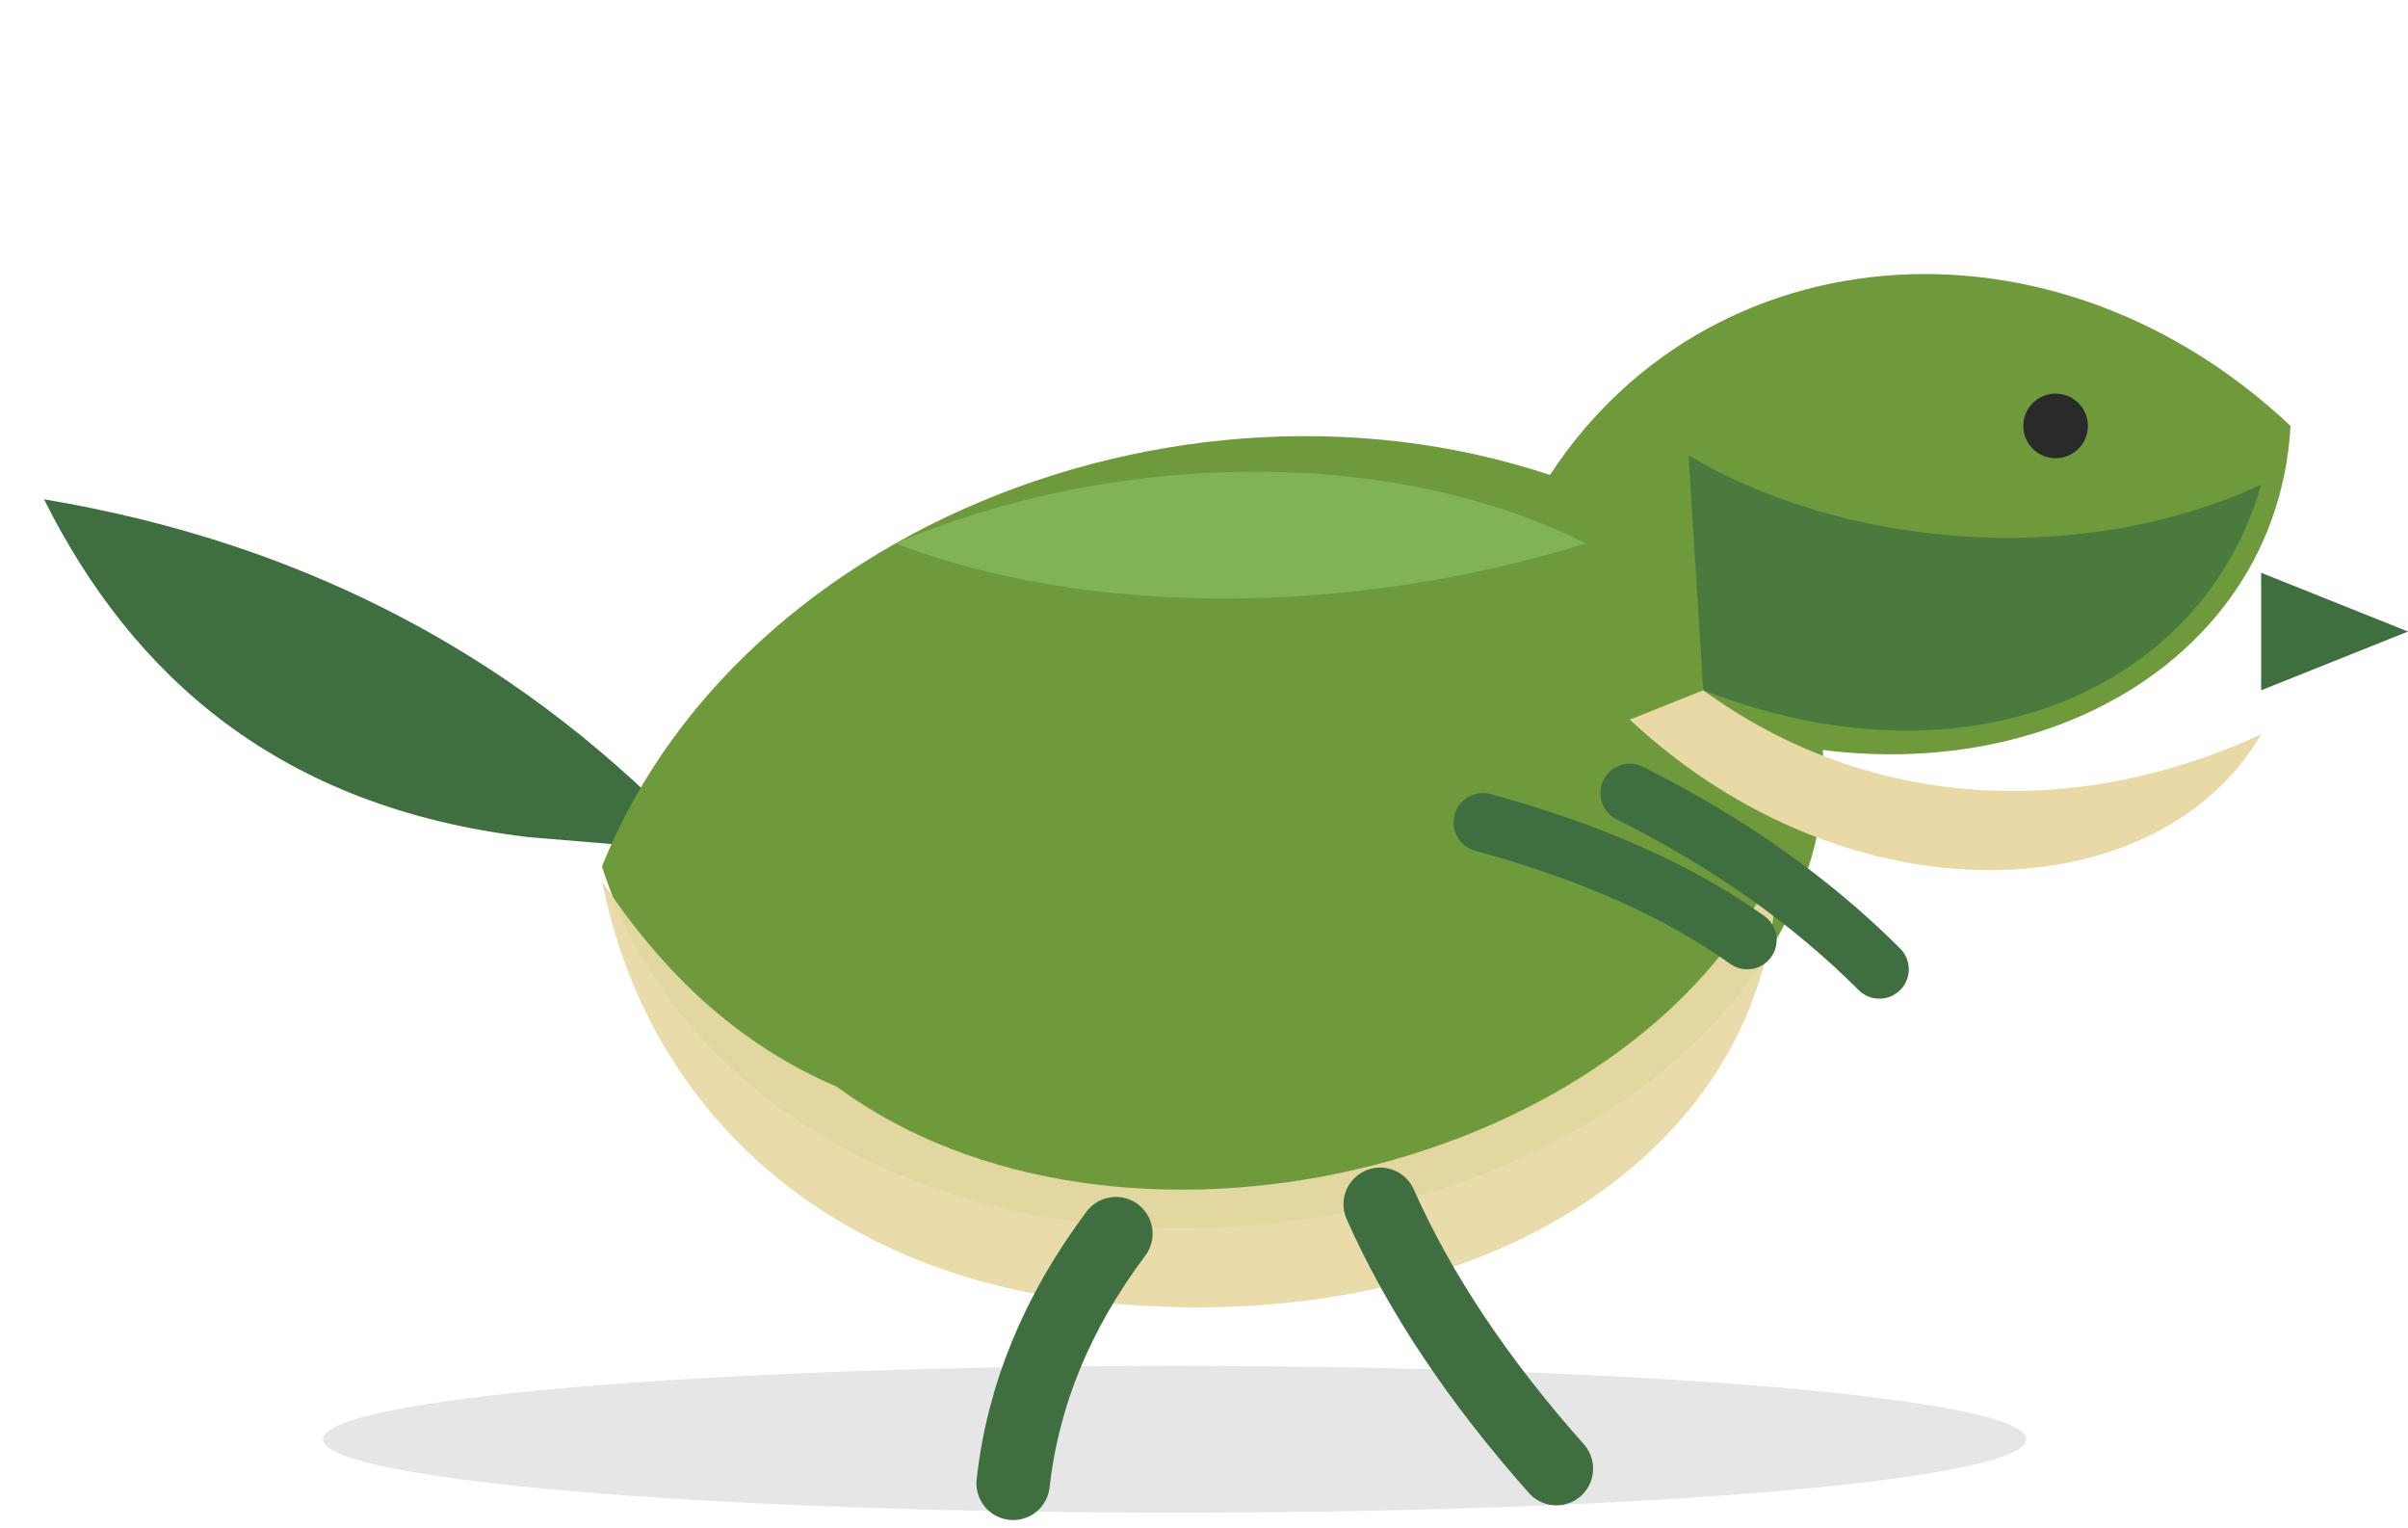
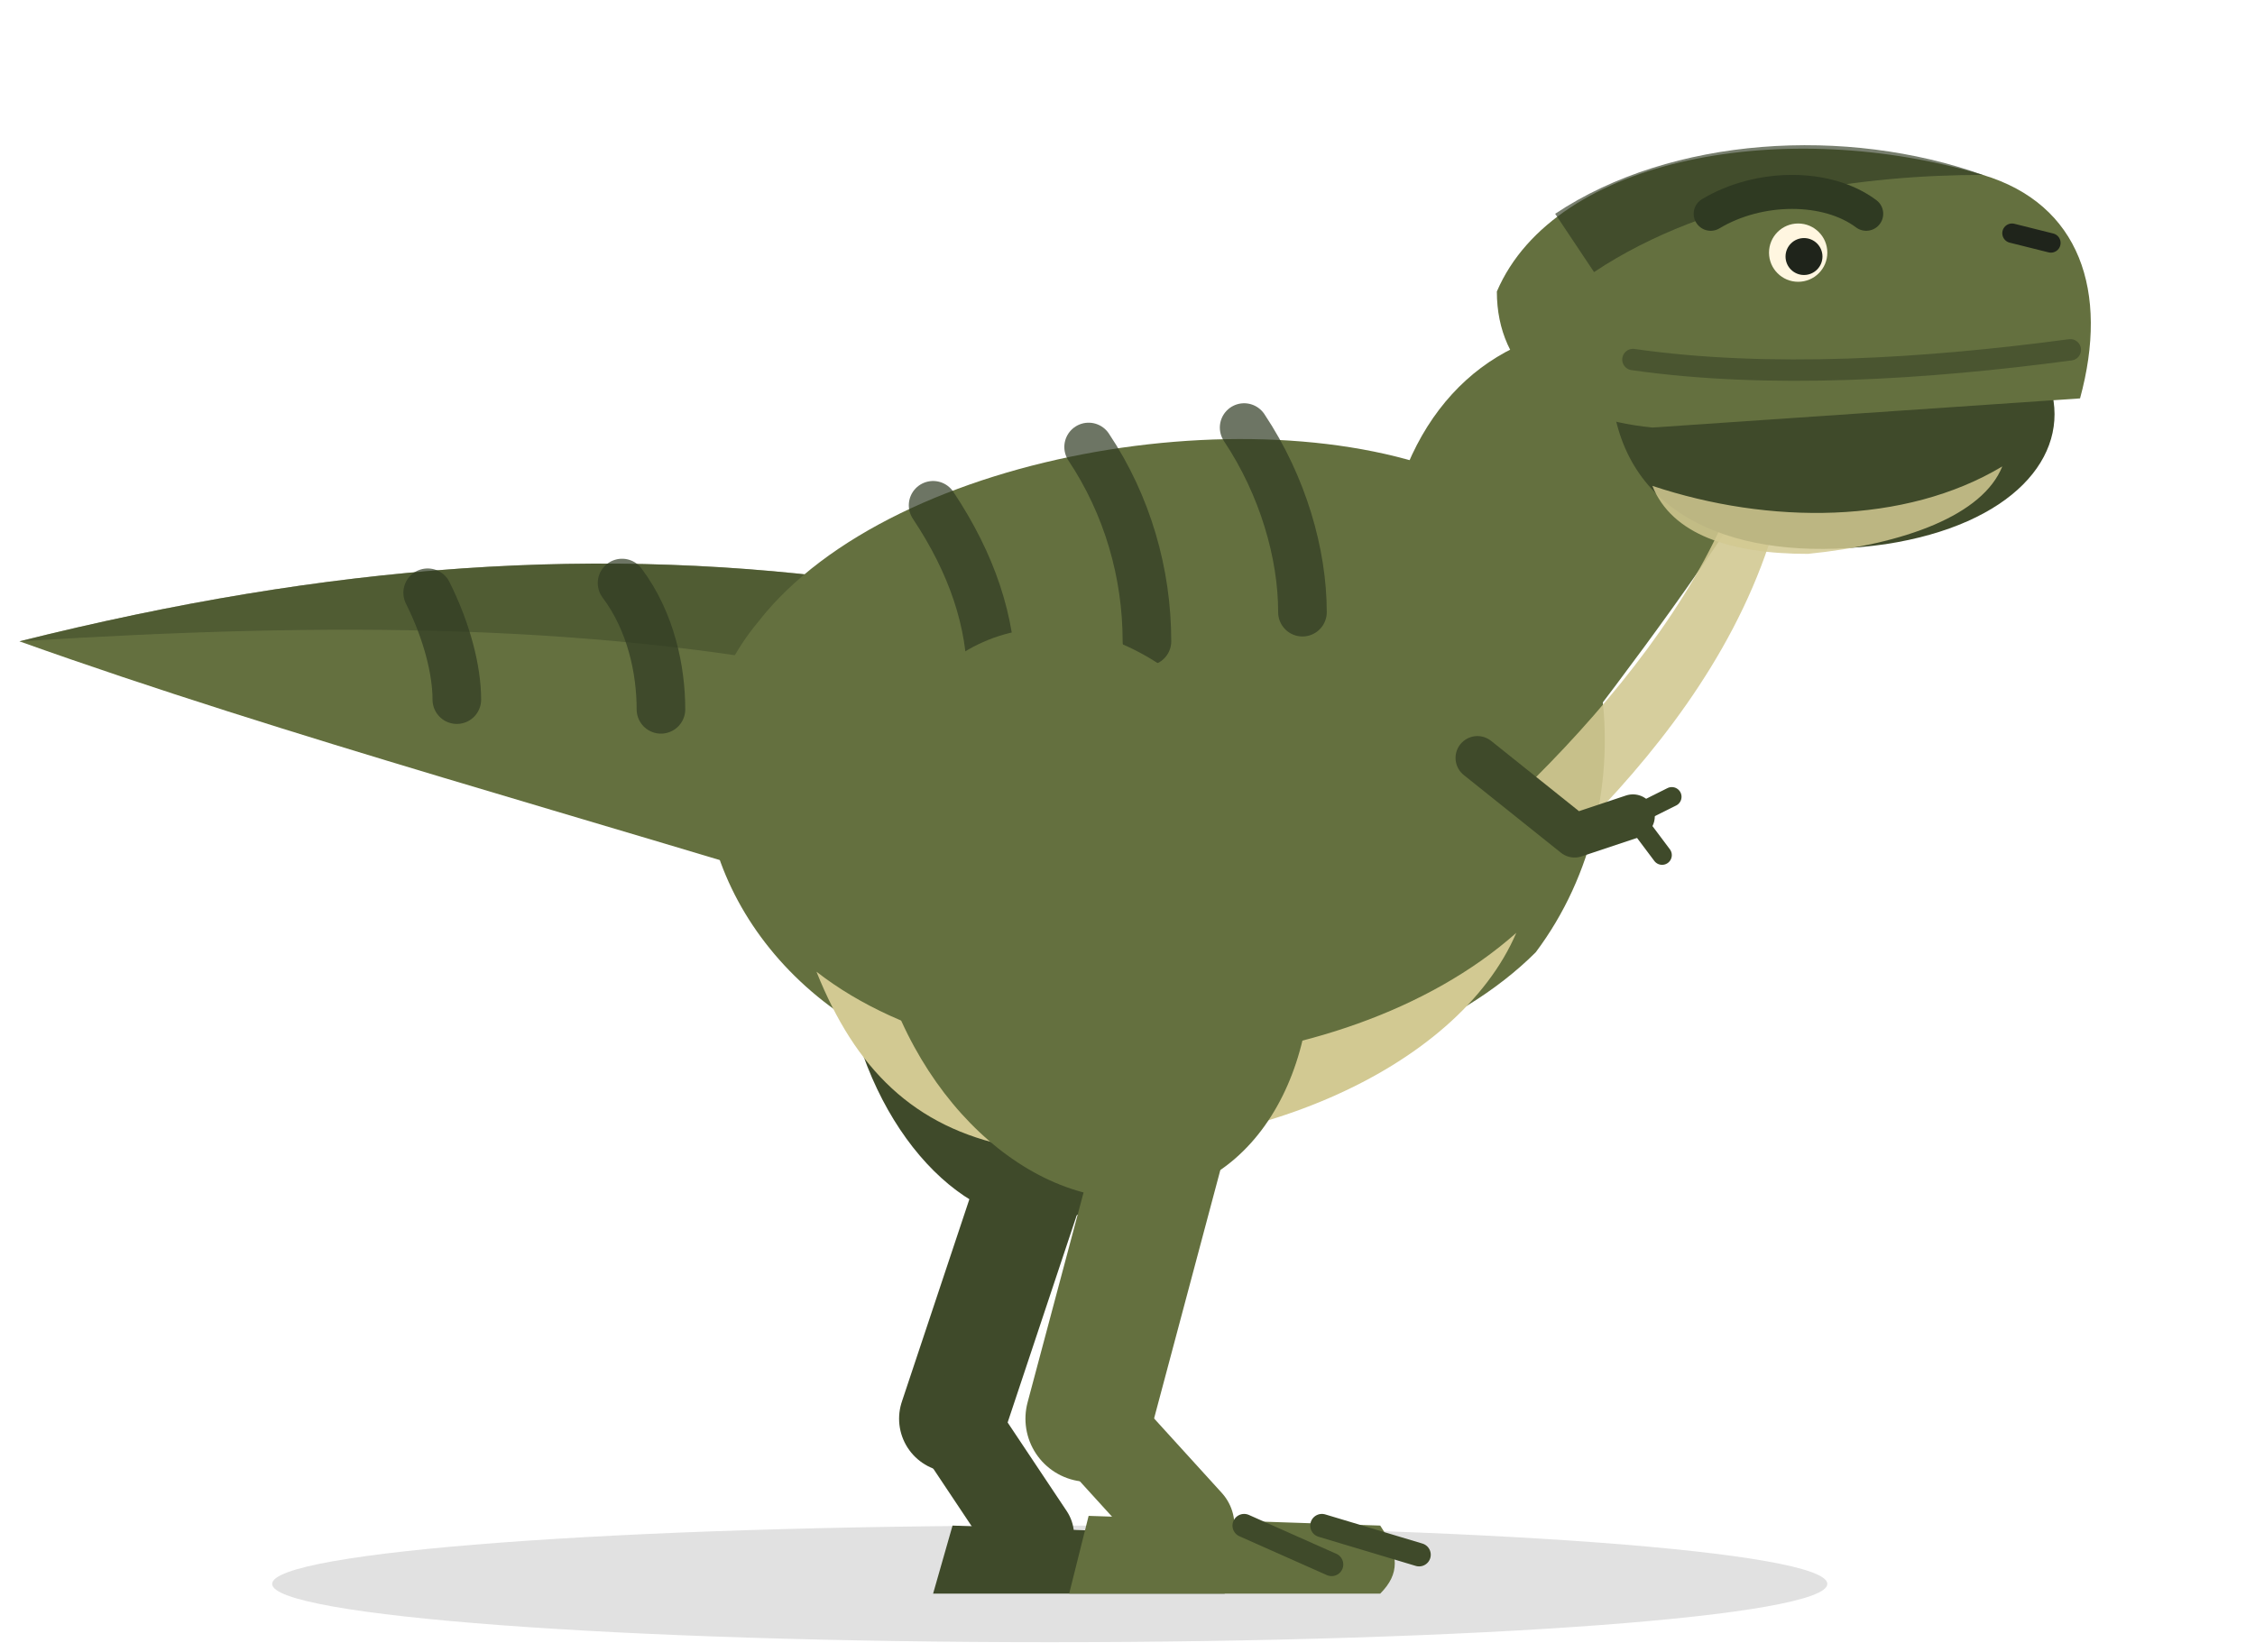
- <svg xmlns="http://www.w3.org/2000/svg" width="164" height="104" viewBox="0 0 164 104">
-   <ellipse cx="80" cy="98" rx="58" ry="5" fill="#000000" opacity="0.1" />
-   <path d="M36 57C19 55 9 46 3 34C21 37 36 45 48 58Z" fill="#3f6f40" />
-   <path d="M41 59C51 34 86 22 112 35C133 45 126 72 98 81C71 89 47 78 41 59Z" fill="#6e9a3c" />
-   <path d="M57 74C76 88 111 80 121 59C121 79 99 93 70 88C55 85 44 75 41 60C45 66 50 71 57 74Z" fill="#e8d9a6" opacity="0.95" />
-   <path d="M104 35C114 16 139 13 156 29C155 47 134 57 113 48C106 45 102 40 104 35Z" fill="#6e9a3c" />
-   <path d="M115 31C125 37 141 39 154 33C150 47 134 54 116 47Z" fill="#3f6f40" opacity="0.75" />
-   <path d="M116 47C127 55 141 56 154 50C147 62 126 63 111 49Z" fill="#e8d9a6" />
-   <circle cx="140" cy="29" r="2.2" fill="#2a2a2a" />
-   <path d="M154 39L164 43L154 47Z" fill="#3f6f40" />
-   <path d="M76 84Q70 92 69 101" fill="none" stroke="#3f6f40" stroke-width="5" stroke-linecap="round" />
-   <path d="M94 82Q98 91 106 100" fill="none" stroke="#3f6f40" stroke-width="5" stroke-linecap="round" />
-   <path d="M111 54Q121 59 128 66" fill="none" stroke="#3f6f40" stroke-width="4" stroke-linecap="round" />
-   <path d="M101 56Q112 59 119 64" fill="none" stroke="#3f6f40" stroke-width="4" stroke-linecap="round" />
-   <path d="M61 37C75 31 94 30 108 37C92 42 74 42 61 37Z" fill="#8cc063" opacity="0.65" />
+ <svg xmlns="http://www.w3.org/2000/svg" width="232" height="170" viewBox="0 0 232 170">
+   <ellipse cx="108" cy="163" rx="80" ry="6" fill="#000000" opacity="0.12" />
+   <g transform="translate(0 0)">
+     <g transform="rotate(0 104 96)">
+       <ellipse cx="104" cy="100" rx="17" ry="26" transform="rotate(-12 104 100)" fill="#3f4a2a" />
+       <path d="M108 116 L98 146" stroke="#3f4a2a" stroke-width="11" stroke-linecap="round" />
+       <path d="M98 146 L106 158" stroke="#3f4a2a" stroke-width="9" stroke-linecap="round" />
+       <path d="M98 157 L126 158 L126 164 L96 164 Z" fill="#3f4a2a" />
+     </g>
+     <path d="M90 60 C62 56 34 58 2 66 C30 76 60 84 92 94 Z" fill="#64703f" />
+     <path d="M90 60 C62 56 34 58 2 66 C34 64 62 64 90 70 Z" fill="#3f4a2a" opacity="0.55" />
+     <path d="M78 64 C92 46 132 40 152 50 C166 58 170 82 158 98 C142 114 104 118 86 104 C72 94 68 76 78 64 Z" fill="#64703f" />
+     <path d="M84 100 C102 114 138 112 156 96 C150 110 128 120 104 118 C94 116 88 110 84 100 Z" fill="#d2c992" />
+     <path d="M96 52 C100 58 102 64 102 70 M112 46 C116 52 118 59 118 66 M128 44 C132 50 134 57 134 63 M64 60 C67 64 68 69 68 73 M44 61 C46 65 47 69 47 72" fill="none" stroke="#2f3a22" stroke-width="5" stroke-linecap="round" opacity="0.7" />
+     <g transform="rotate(0 156 58)">
+       <path d="M144 50 C148 38 158 32 170 34 L178 54 C170 66 162 76 156 84 C150 74 144 62 144 50 Z" fill="#64703f" />
+       <path d="M158 80 C166 72 174 62 178 52 L182 56 C178 68 170 78 162 86 Z" fill="#d2c992" opacity="0.9" />
+       <g transform="rotate(0 168 44)">
+         <path d="M166 42 L211 40 C213 47 207 54 194 56 C180 58 168 54 166 42 Z" fill="#3f4a2a" />
+         <path d="M170 50 C182 54 196 54 206 48 C204 53 196 56 186 57 C178 57 172 55 170 50 Z" fill="#d2c992" opacity="0.85" />
+       </g>
+       <path d="M154 30 C160 16 184 12 204 18 C214 21 217 30 214 41 L170 44 C160 43 154 38 154 30 Z" fill="#64703f" />
+       <path d="M160 22 C172 14 190 13 204 18 C192 18 176 20 164 28 Z" fill="#2f3a22" opacity="0.65" />
+       <path d="M176 22 C181 19 188 19 192 22" fill="none" stroke="#2f3a22" stroke-width="3.5" stroke-linecap="round" />
+       <circle cx="185" cy="26" r="3" fill="#fff6e0" />
+       <circle cx="185.6" cy="26.4" r="1.9" fill="#1f241b" />
+       <path d="M207 24 L211 25" stroke="#1f241b" stroke-width="2" stroke-linecap="round" />
+       <path d="M168 37 C182 39 198 38 213 36" fill="none" stroke="#3f4a2a" stroke-width="2.2" stroke-linecap="round" opacity="0.7" />
+     </g>
+     <path d="M152 78 L162 86 L168 84" fill="none" stroke="#3f4a2a" stroke-width="4.5" stroke-linecap="round" stroke-linejoin="round" />
+     <path d="M168 84 L172 82 M168 84 L171 88" stroke="#3f4a2a" stroke-width="2" stroke-linecap="round" />
+     <g transform="rotate(0 112 94)">
+       <ellipse cx="112" cy="94" rx="22" ry="30" transform="rotate(-18 112 94)" fill="#64703f" />
+       <path d="M120 116 L112 146" stroke="#64703f" stroke-width="13" stroke-linecap="round" />
+       <path d="M112 146 L122 157" stroke="#64703f" stroke-width="10" stroke-linecap="round" />
+       <path d="M112 156 L142 157 C144 160 144 162 142 164 L110 164 Z" fill="#64703f" />
+       <path d="M136 157 L146 160 M128 157 L137 161" stroke="#3f4a2a" stroke-width="2.4" stroke-linecap="round" />
+     </g>
+   </g>
</svg>
